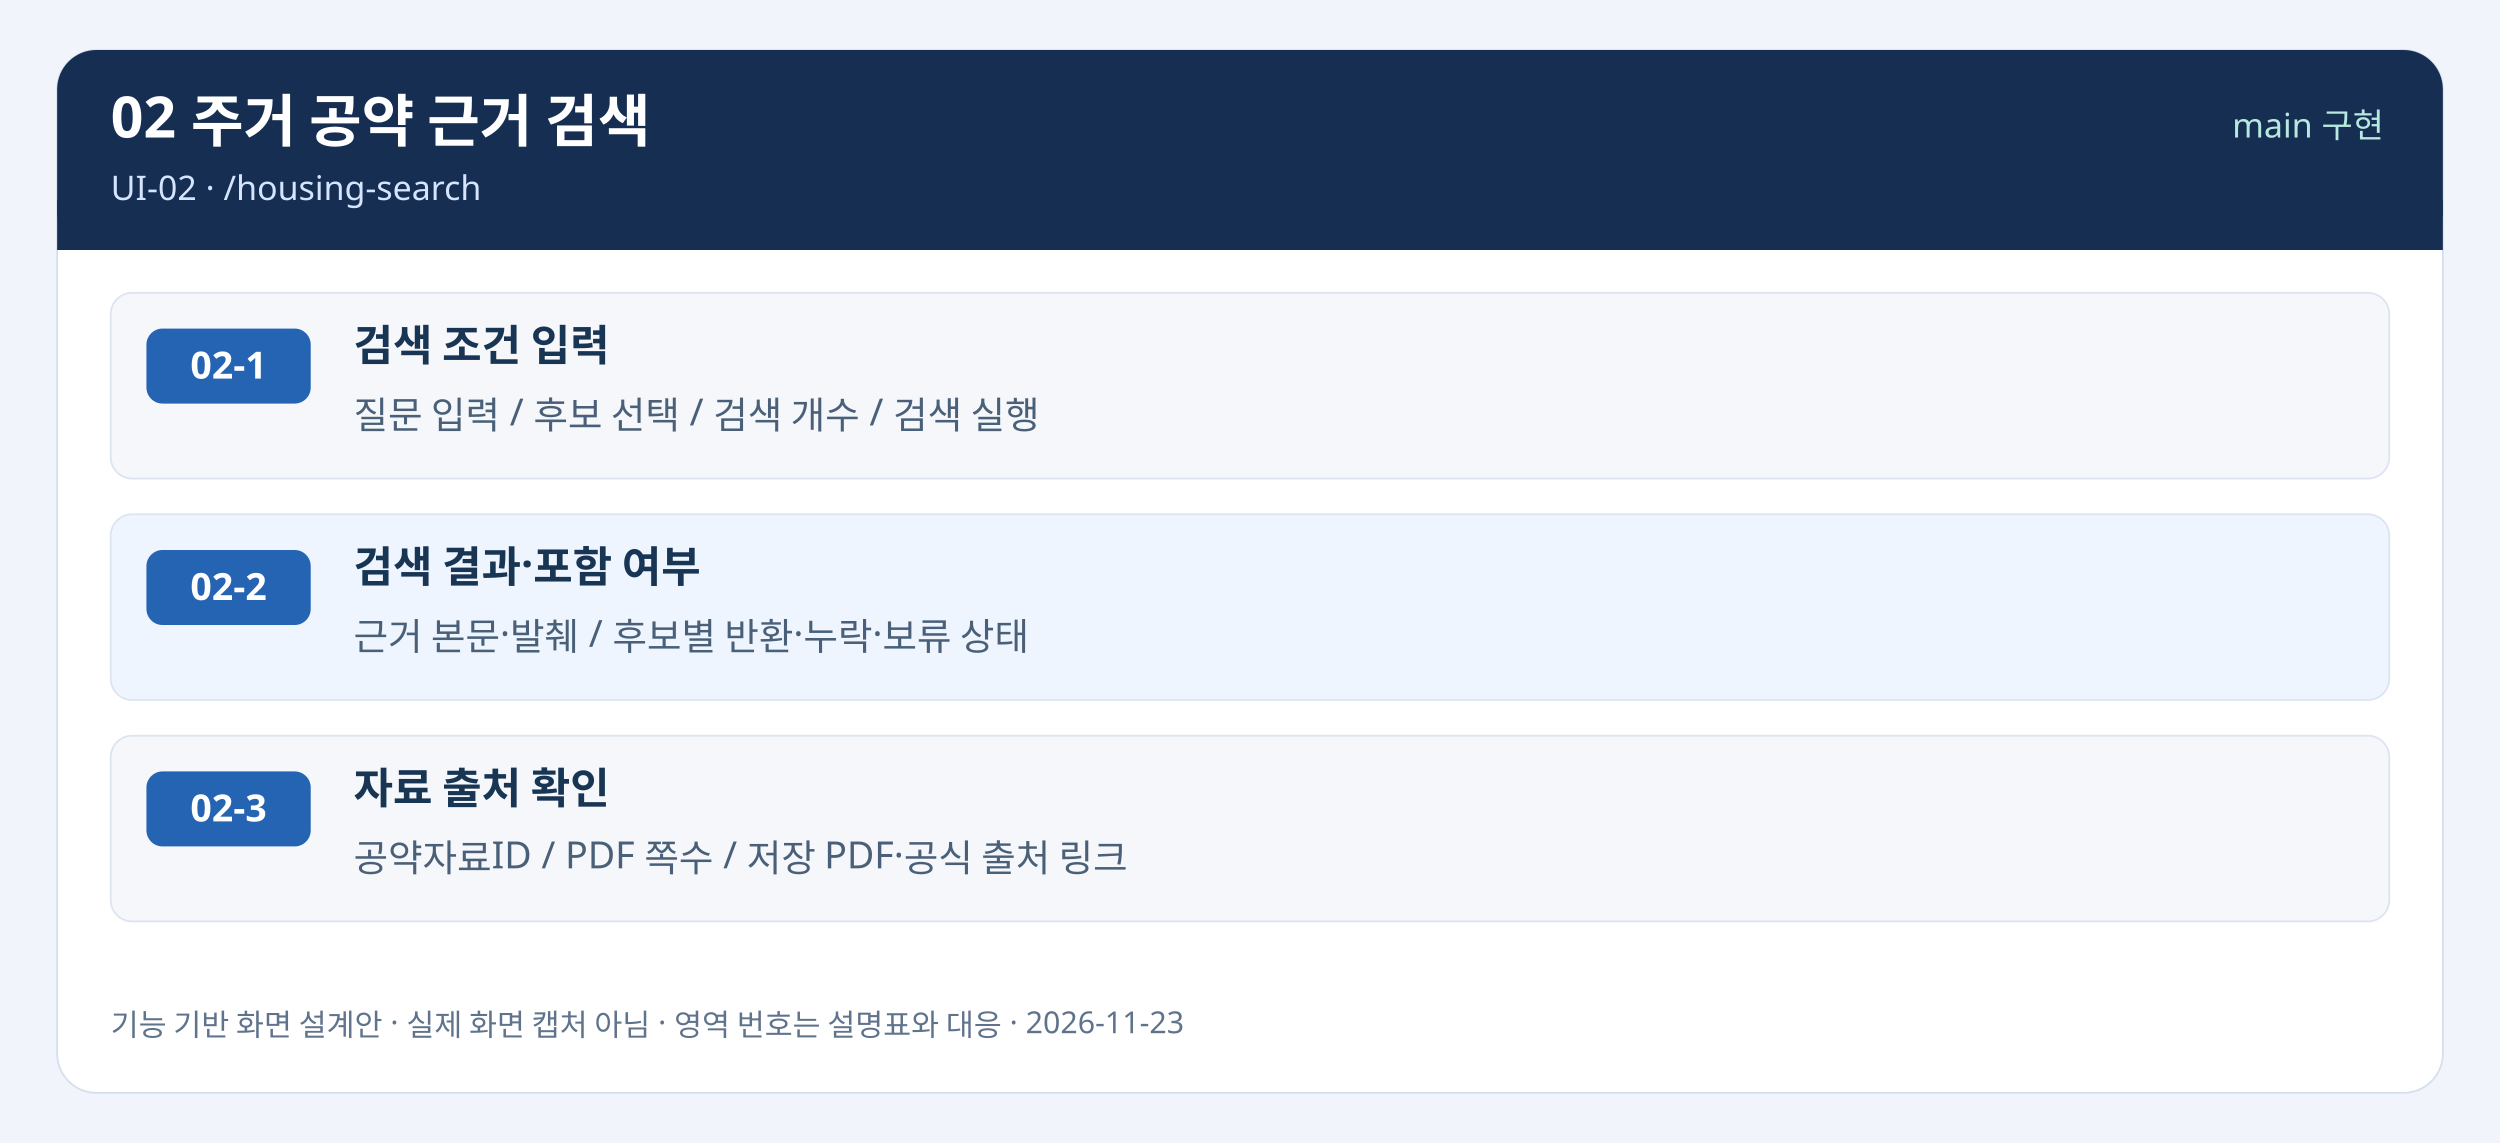
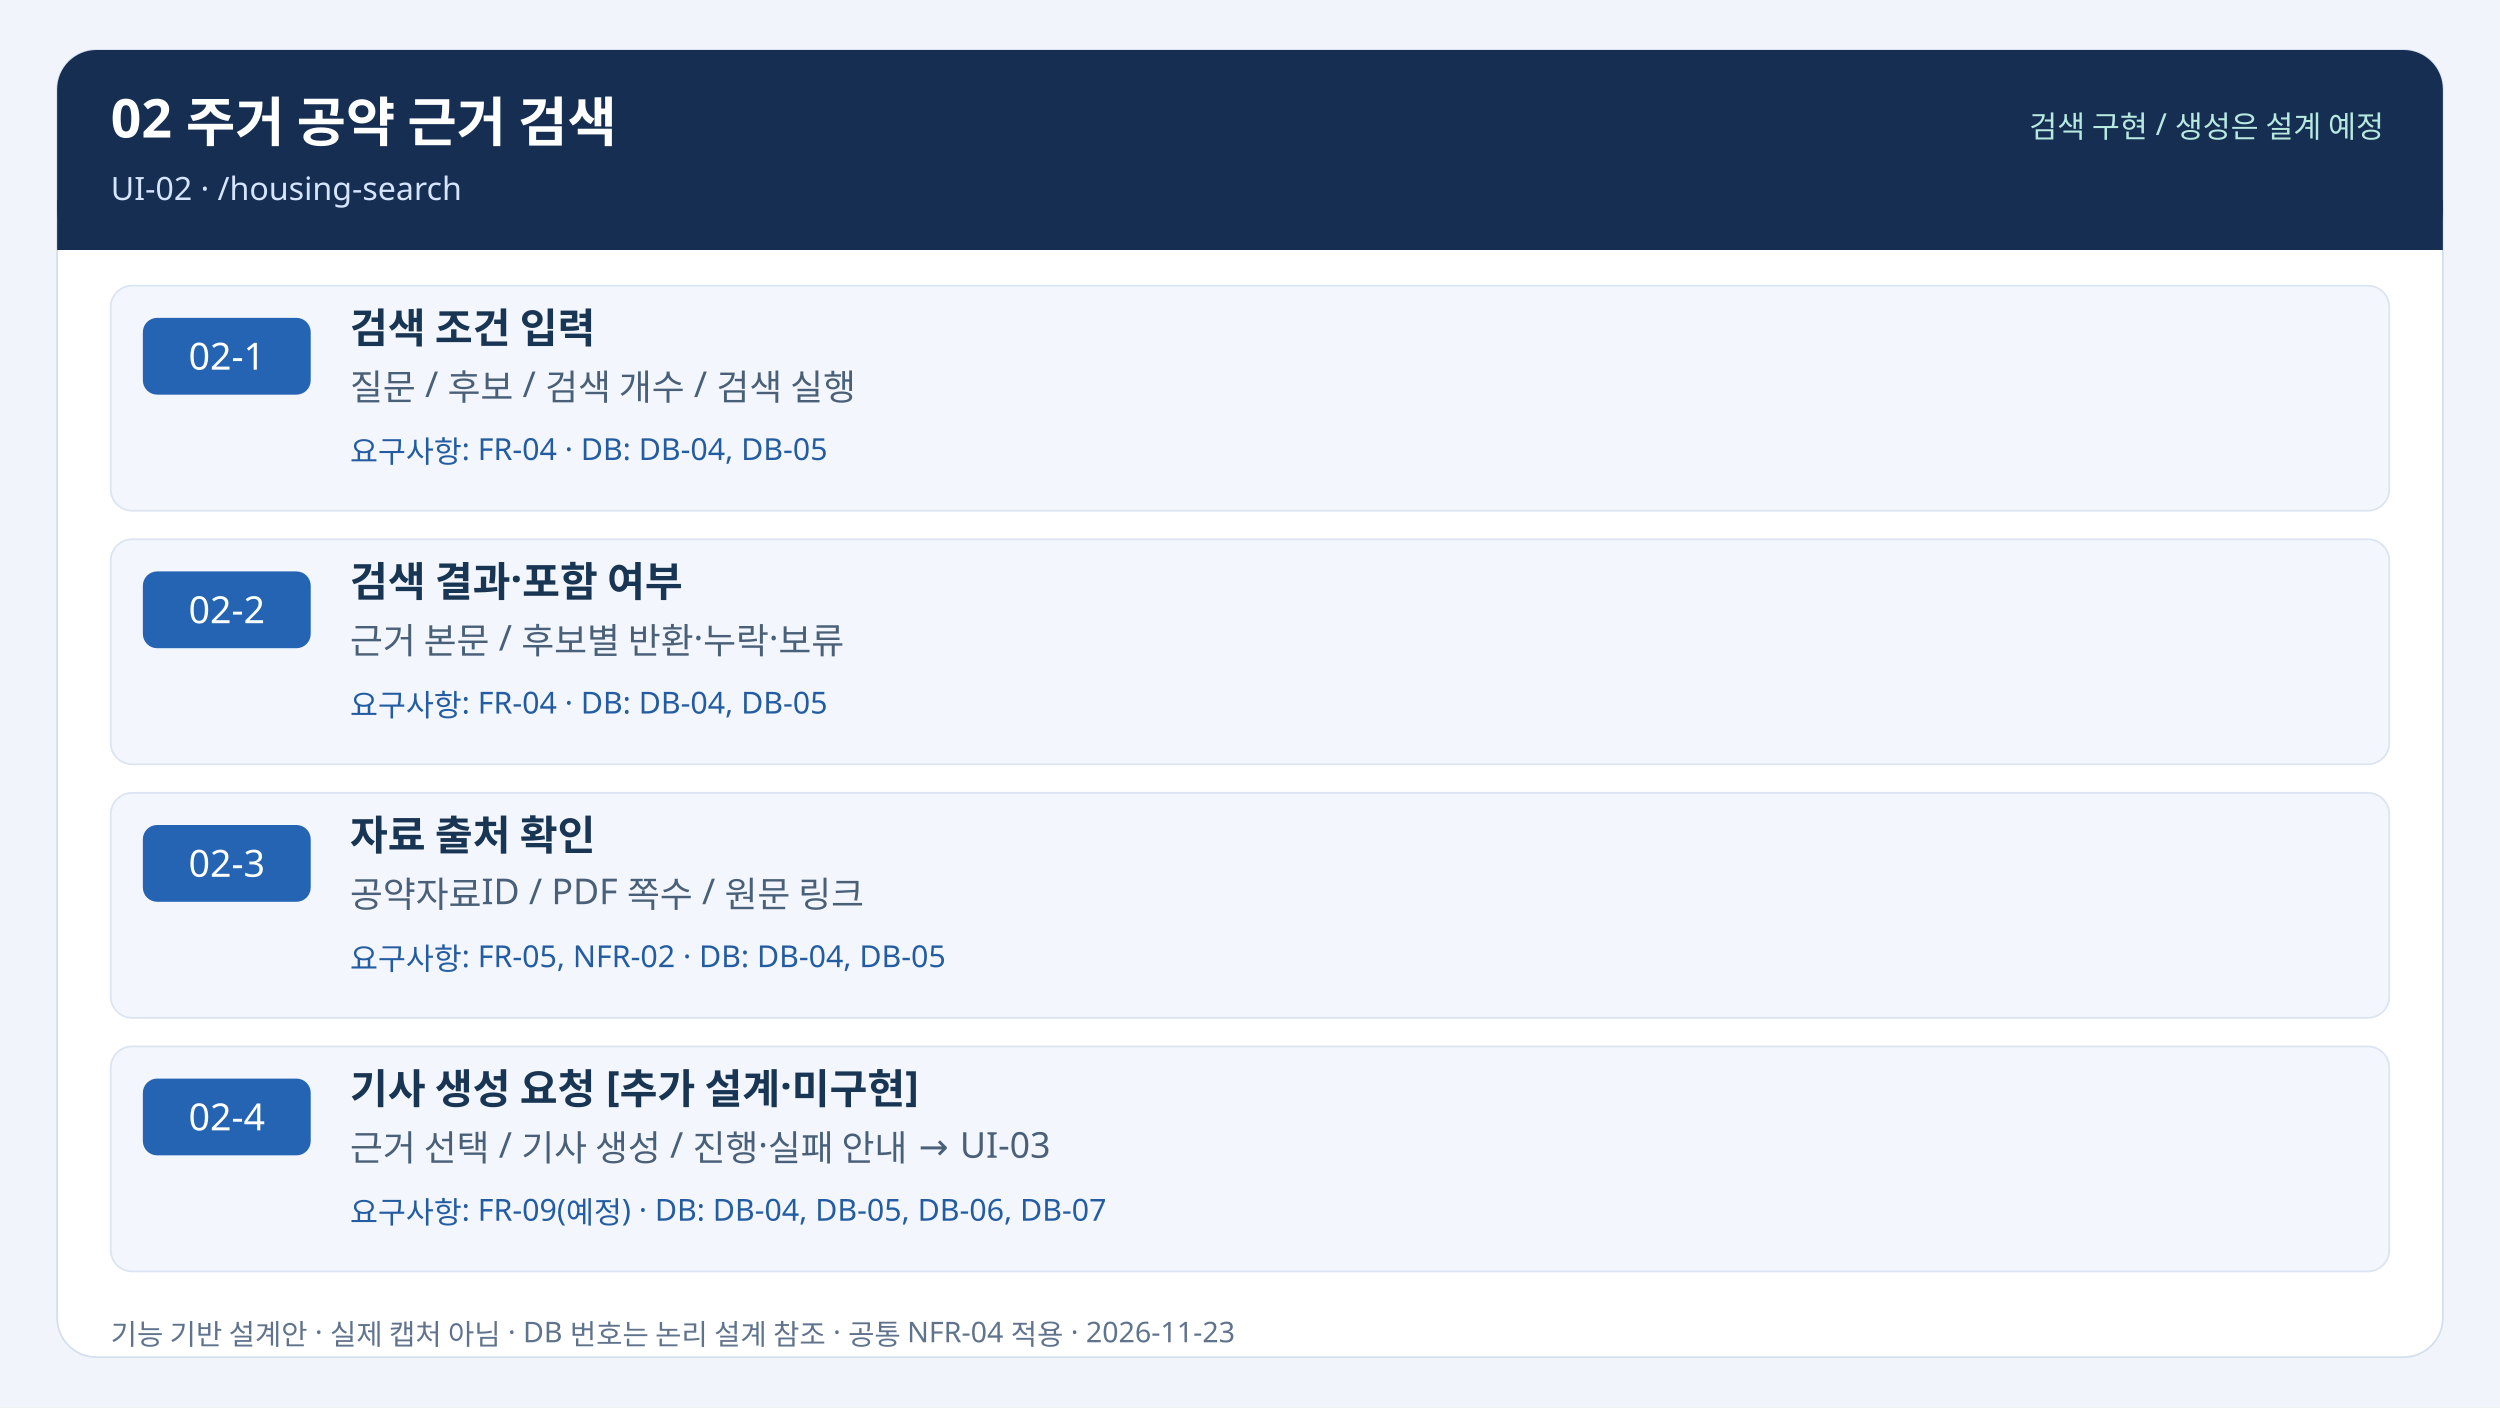
- <svg xmlns="http://www.w3.org/2000/svg" width="1400" height="640" viewBox="0 0 1400 640">
-   <rect width="1400" height="640" fill="#f1f5fb" />
+ <svg xmlns="http://www.w3.org/2000/svg" width="1400" height="788" viewBox="0 0 1400 788">
+   <rect width="1400" height="788" fill="#f1f5fb" />
  <g font-family="'Malgun Gothic','Noto Sans KR',sans-serif">
-     <rect x="32" y="28" width="1336" height="584" rx="22" fill="white" stroke="#d5dfec" />
+     <rect x="32" y="28" width="1336" height="732" rx="22" fill="white" stroke="#d5dfec" />
    <rect x="32" y="28" width="1336" height="112" rx="22" fill="#152e52" />
    <rect x="32" y="112" width="1336" height="28" fill="#152e52" />
-     <text x="62" y="77" font-size="32" font-weight="700" fill="#ffffff">02  주거 공약 근거 검색</text>
-     <text x="62" y="112" font-size="19" fill="#d5e5ff">UI-02 · /housing-search</text>
-     <text x="1335" y="77" text-anchor="end" font-size="19" fill="#b8e9df">main 구현</text>
-     <rect x="62" y="164" width="1276" height="104" rx="12" fill="#f5f7fb" stroke="#dbe4f0" />
-     <rect x="82" y="184" width="92" height="42" rx="9" fill="#2563b3" />
-     <text x="128" y="212" text-anchor="middle" font-size="21" font-weight="700" fill="white">02-1</text>
-     <text x="198" y="202" font-size="24" font-weight="700" fill="#183554">검색 조건 입력</text>
-     <text x="198" y="240" font-size="21" fill="#496078">질문 입력  /  후보 선택  /  검색 개수  /  검색 실행</text>
-     <rect x="62" y="288" width="1276" height="104" rx="12" fill="#eef5ff" stroke="#dbe4f0" />
-     <rect x="82" y="308" width="92" height="42" rx="9" fill="#2563b3" />
-     <text x="128" y="336" text-anchor="middle" font-size="21" font-weight="700" fill="white">02-2</text>
-     <text x="198" y="326" font-size="24" font-weight="700" fill="#183554">검색 결과·포함 여부</text>
-     <text x="198" y="364" font-size="21" fill="#496078">근거 본문·발췌  /  후보별 반환·누락·보류 상태</text>
-     <rect x="62" y="412" width="1276" height="104" rx="12" fill="#f5f7fb" stroke="#dbe4f0" />
-     <rect x="82" y="432" width="92" height="42" rx="9" fill="#2563b3" />
-     <text x="128" y="460" text-anchor="middle" font-size="21" font-weight="700" fill="white">02-3</text>
-     <text x="198" y="450" font-size="24" font-weight="700" fill="#183554">자료 출처 확인</text>
-     <text x="198" y="488" font-size="21" fill="#496078">공약자료ID  /  PDF 쪽수  /  저장 PDF·공식 출처 링크</text>
-     <text x="62" y="580" font-size="17" fill="#60738c">기능 기반 화면 설계안 · 실제 화면 캡처 아님 · 영역 번호는 설명표와 대응 · 2026-11-23</text>
+     <text x="62" y="77" font-size="30" font-weight="700" fill="white">02 주거 공약 근거 검색</text>
+     <text x="62" y="112" font-size="18" fill="#d5e5ff">UI-02 · /housing-search</text>
+     <text x="1335" y="77" text-anchor="end" font-size="17" fill="#b8e9df">검색 구현 / 생성은 설계 예정</text>
+     <rect x="62" y="160" width="1276" height="126" rx="12" fill="#f3f7fd" stroke="#dbe4f0" />
+     <rect x="80" y="178" width="94" height="43" rx="8" fill="#2563b3" />
+     <text x="127" y="207" text-anchor="middle" font-size="21" fill="white">02-1</text>
+     <text x="196" y="192" font-size="23" font-weight="700" fill="#183554">검색 조건 입력</text>
+     <text x="196" y="224" font-size="20" fill="#496078">질문 / 후보 / 검색 개수 / 검색 실행</text>
+     <text x="196" y="259" font-size="17" fill="#245ca1">요구사항: FR-04 · DB: DB-04, DB-05</text>
+     <rect x="62" y="302" width="1276" height="126" rx="12" fill="#f3f7fd" stroke="#dbe4f0" />
+     <rect x="80" y="320" width="94" height="43" rx="8" fill="#2563b3" />
+     <text x="127" y="349" text-anchor="middle" font-size="21" fill="white">02-2</text>
+     <text x="196" y="334" font-size="23" font-weight="700" fill="#183554">검색 결과·포함 여부</text>
+     <text x="196" y="366" font-size="20" fill="#496078">근거 본문 / 후보별 반환·누락·보류</text>
+     <text x="196" y="401" font-size="17" fill="#245ca1">요구사항: FR-04 · DB: DB-04, DB-05</text>
+     <rect x="62" y="444" width="1276" height="126" rx="12" fill="#f3f7fd" stroke="#dbe4f0" />
+     <rect x="80" y="462" width="94" height="43" rx="8" fill="#2563b3" />
+     <text x="127" y="491" text-anchor="middle" font-size="21" fill="white">02-3</text>
+     <text x="196" y="476" font-size="23" font-weight="700" fill="#183554">자료 출처 확인</text>
+     <text x="196" y="508" font-size="20" fill="#496078">공약자료ID / PDF 쪽수 / 원문 링크</text>
+     <text x="196" y="543" font-size="17" fill="#245ca1">요구사항: FR-05, NFR-02 · DB: DB-04, DB-05</text>
+     <rect x="62" y="586" width="1276" height="126" rx="12" fill="#f3f7fd" stroke="#dbe4f0" />
+     <rect x="80" y="604" width="94" height="43" rx="8" fill="#2563b3" />
+     <text x="127" y="633" text-anchor="middle" font-size="21" fill="white">02-4</text>
+     <text x="196" y="618" font-size="23" font-weight="700" fill="#183554">기사 생성 요청 [추가 설계·미구현]</text>
+     <text x="196" y="650" font-size="20" fill="#496078">근거 선택 / 기사 생성 / 진행·실패 안내 → UI-03</text>
+     <text x="196" y="685" font-size="17" fill="#245ca1">요구사항: FR-09(예정) · DB: DB-04, DB-05, DB-06, DB-07</text>
+     <text x="62" y="753" font-size="16" fill="#60738c">기능 기반 설계안 · 실제 캡처 아님 · DB 번호는 논리 설계 참조 · 공통 NFR-04 적용 · 2026-11-23</text>
  </g>
</svg>
